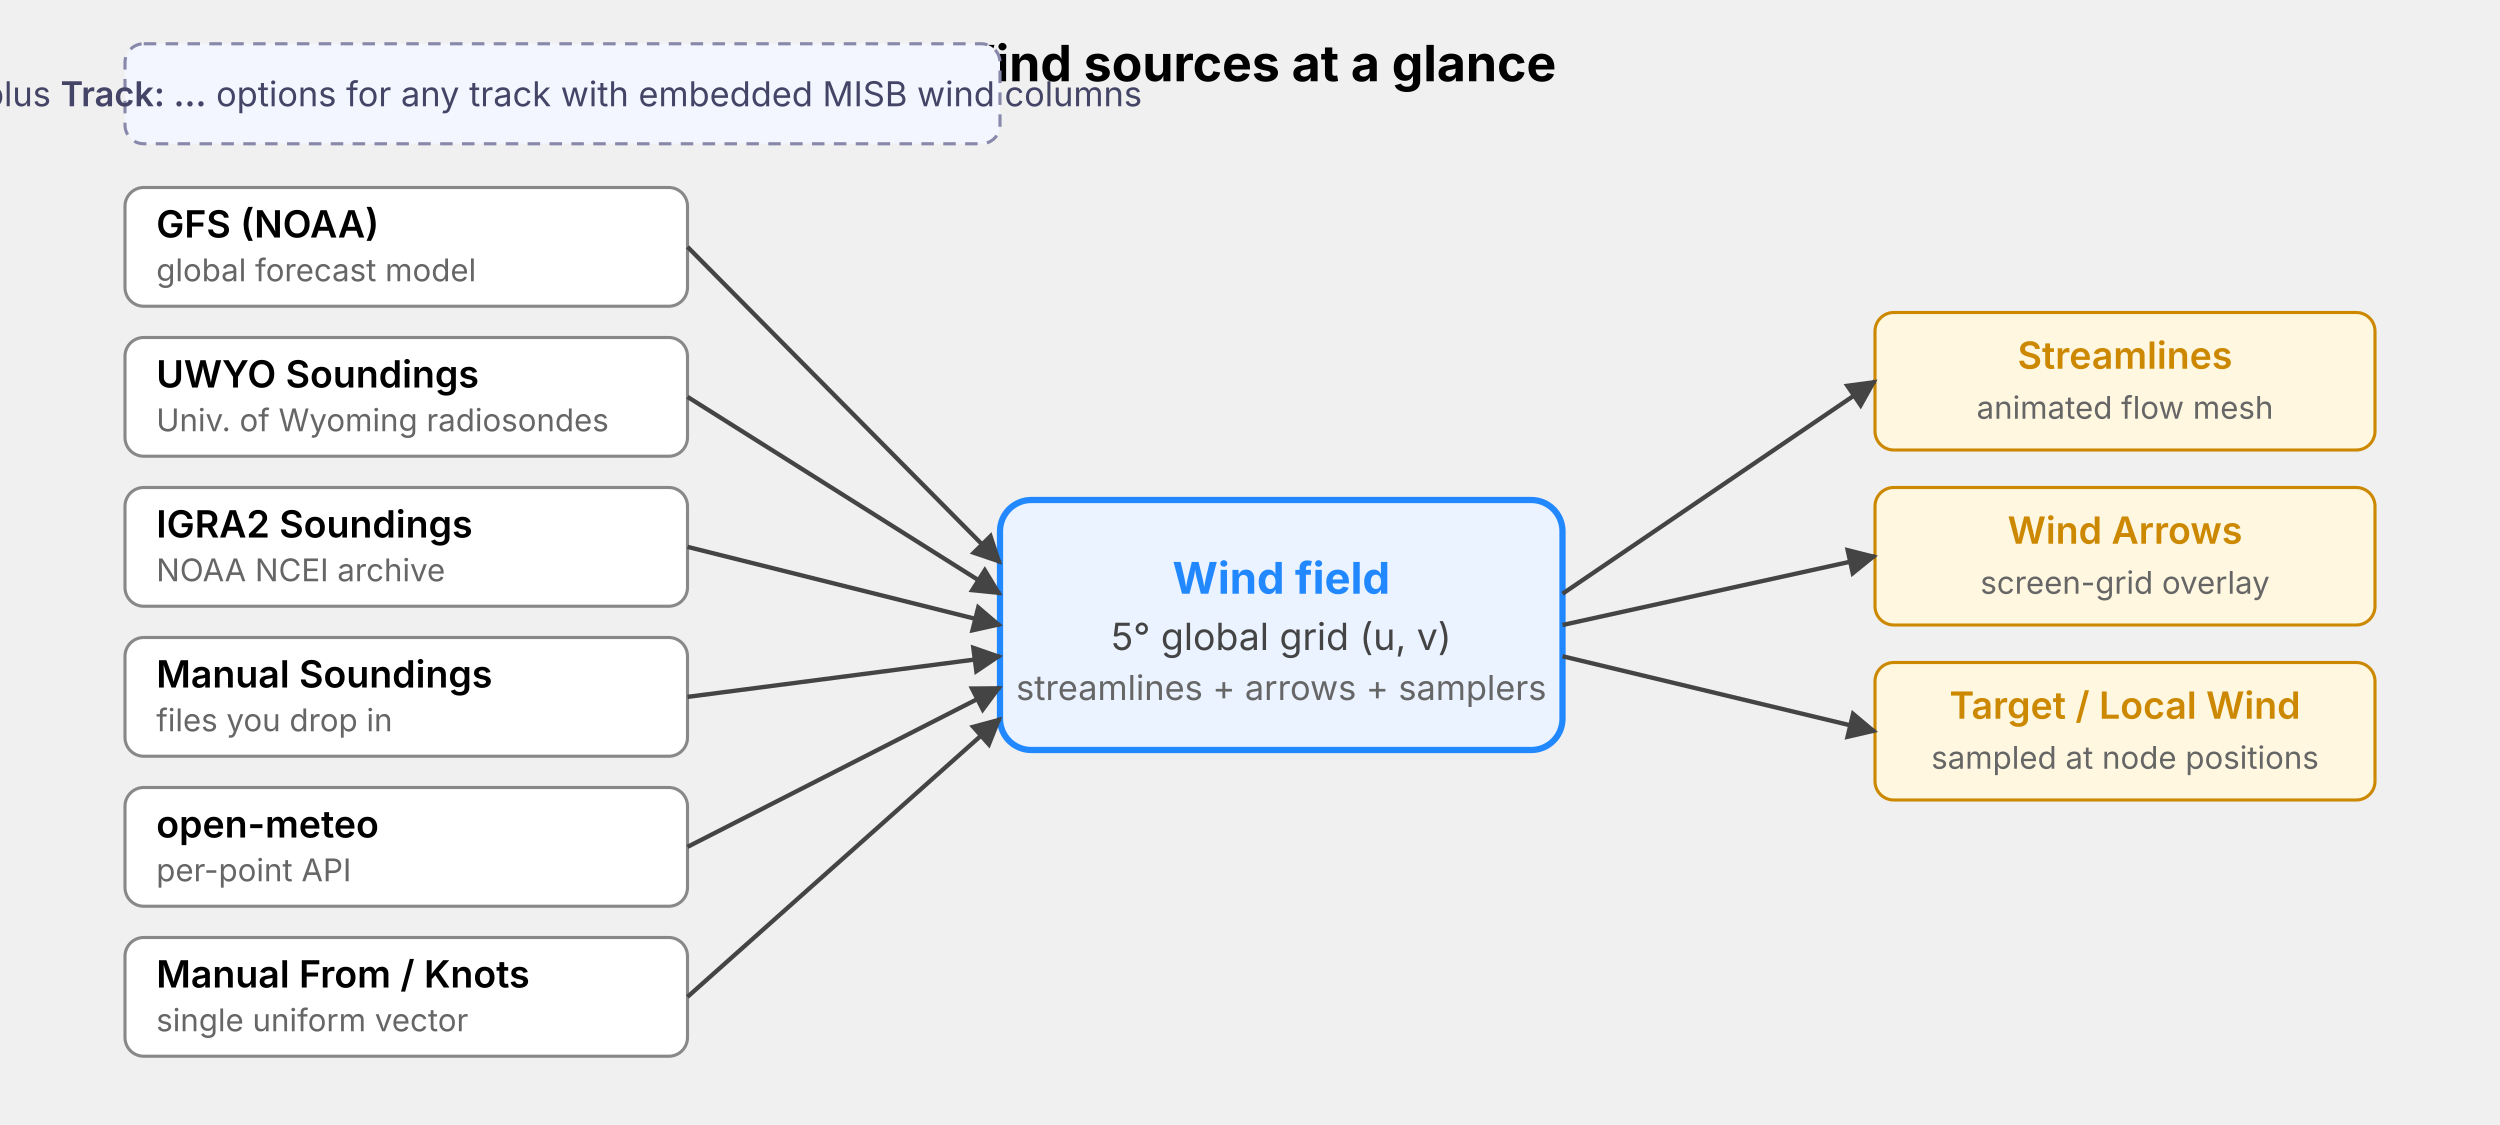
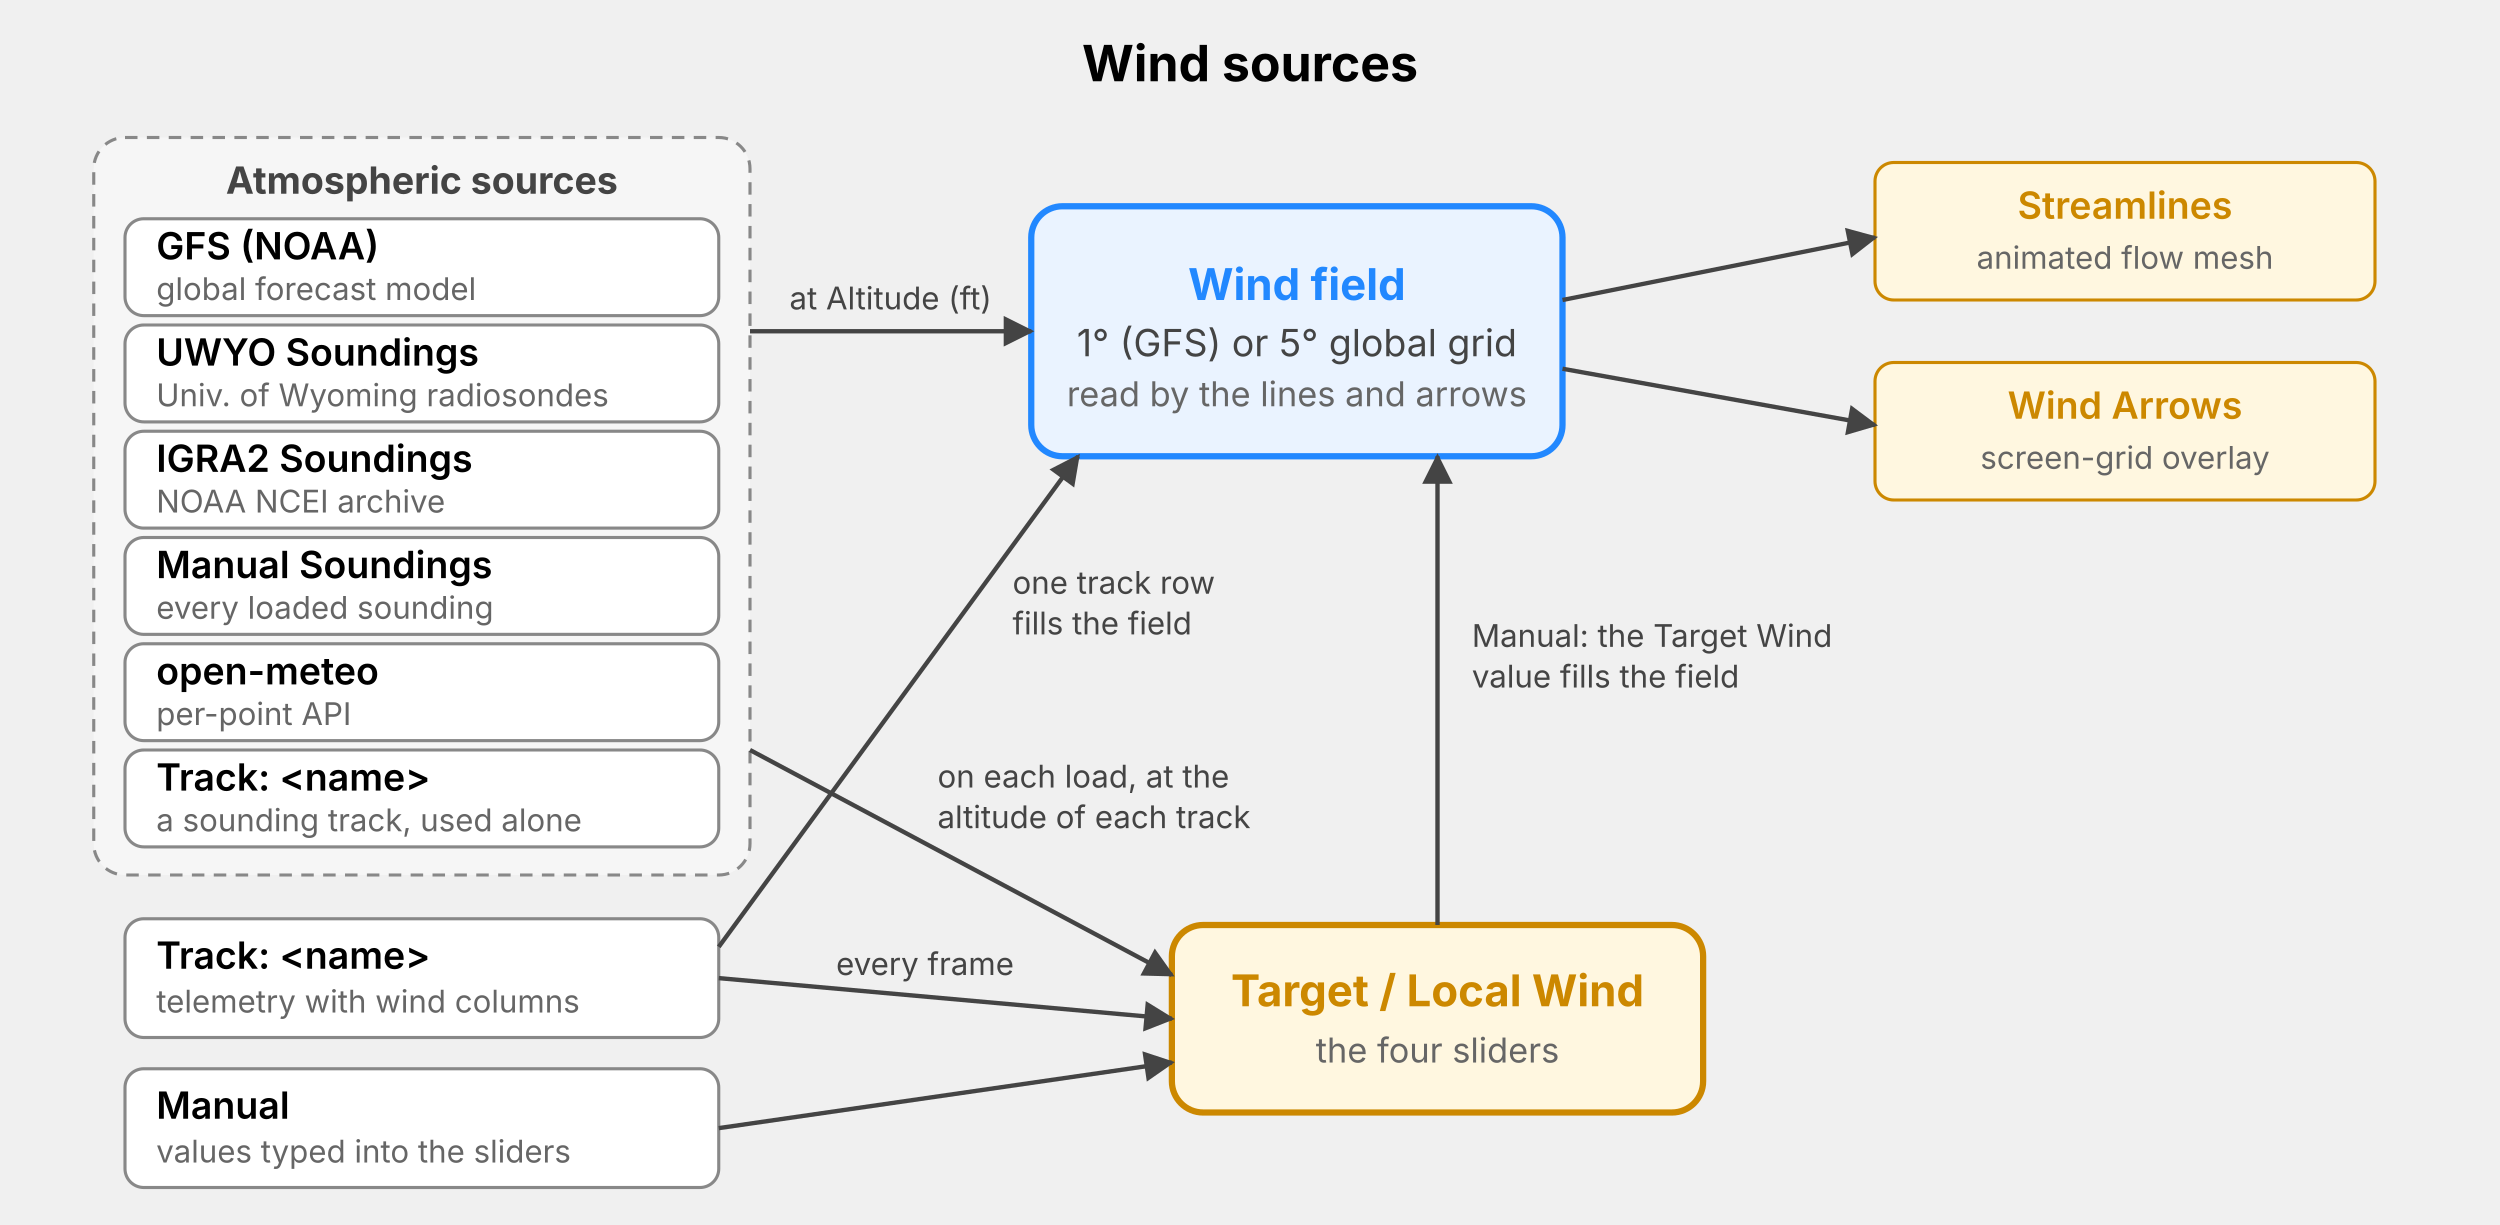
- <svg xmlns="http://www.w3.org/2000/svg" viewBox="0 0 800 360" font-family="-apple-system, system-ui, sans-serif" font-size="12">
+ <svg xmlns="http://www.w3.org/2000/svg" viewBox="0 0 800 392" font-family="-apple-system, system-ui, sans-serif" font-size="12">
  <defs>
    <marker id="ar" viewBox="0 0 10 10" refX="9" refY="5" markerWidth="7" markerHeight="7" orient="auto">
      <path d="M0,0 L10,5 L0,10 z" fill="#444" />
    </marker>
  </defs>
-   <text x="400" y="26" text-anchor="middle" font-size="16" font-weight="700">Wind sources at a glance</text>
-   <rect x="320" y="160" width="180" height="80" rx="10" fill="#eaf3ff" stroke="#28f" stroke-width="2" />
-   <text x="410" y="190" text-anchor="middle" font-size="14" font-weight="700" fill="#28f">Wind field</text>
-   <text x="410" y="208" text-anchor="middle" fill="#444">5° global grid (u, v)</text>
-   <text x="410" y="224" text-anchor="middle" fill="#666" font-size="11">streamlines + arrows + samplers</text>
+   <text x="400" y="26" text-anchor="middle" font-size="16" font-weight="700">Wind sources</text>
+   <rect x="30" y="44" width="210" height="236" rx="10" fill="#f6f6f6" stroke="#888" stroke-dasharray="4 3" />
+   <text x="135" y="62" text-anchor="middle" font-weight="700" fill="#444">Atmospheric sources</text>
  <g font-size="12">
-     <rect x="40" y="60" width="180" height="38" rx="6" fill="#fff" stroke="#888" />
-     <text x="50" y="76" font-weight="600">GFS (NOAA)</text>
-     <text x="50" y="90" font-size="10" fill="#666">global forecast model</text>
-     <rect x="40" y="108" width="180" height="38" rx="6" fill="#fff" stroke="#888" />
-     <text x="50" y="124" font-weight="600">UWYO Soundings</text>
-     <text x="50" y="138" font-size="10" fill="#666">Univ. of Wyoming radiosondes</text>
-     <rect x="40" y="156" width="180" height="38" rx="6" fill="#fff" stroke="#888" />
-     <text x="50" y="172" font-weight="600">IGRA2 Soundings</text>
-     <text x="50" y="186" font-size="10" fill="#666">NOAA NCEI archive</text>
-     <rect x="40" y="204" width="180" height="38" rx="6" fill="#fff" stroke="#888" />
-     <text x="50" y="220" font-weight="600">Manual Soundings</text>
-     <text x="50" y="234" font-size="10" fill="#666">files you drop in</text>
-     <rect x="40" y="252" width="180" height="38" rx="6" fill="#fff" stroke="#888" />
-     <text x="50" y="268" font-weight="600">open-meteo</text>
-     <text x="50" y="282" font-size="10" fill="#666">per-point API</text>
-     <rect x="40" y="300" width="180" height="38" rx="6" fill="#fff" stroke="#888" />
-     <text x="50" y="316" font-weight="600">Manual From / Knots</text>
-     <text x="50" y="330" font-size="10" fill="#666">single uniform vector</text>
-   </g>
-   <g stroke="#444" stroke-width="1.4" fill="none" marker-end="url(#ar)">
-     <line x1="220" y1="79" x2="320" y2="180" />
-     <line x1="220" y1="127" x2="320" y2="190" />
-     <line x1="220" y1="175" x2="320" y2="200" />
-     <line x1="220" y1="223" x2="320" y2="210" />
-     <line x1="220" y1="271" x2="320" y2="220" />
-     <line x1="220" y1="319" x2="320" y2="230" />
+     <rect x="40" y="70" width="190" height="31" rx="6" fill="#fff" stroke="#888" />
+     <text x="50" y="83" font-weight="600">GFS (NOAA)</text>
+     <text x="50" y="96" font-size="10" fill="#666">global forecast model</text>
+     <rect x="40" y="104" width="190" height="31" rx="6" fill="#fff" stroke="#888" />
+     <text x="50" y="117" font-weight="600">UWYO Soundings</text>
+     <text x="50" y="130" font-size="10" fill="#666">Univ. of Wyoming radiosondes</text>
+     <rect x="40" y="138" width="190" height="31" rx="6" fill="#fff" stroke="#888" />
+     <text x="50" y="151" font-weight="600">IGRA2 Soundings</text>
+     <text x="50" y="164" font-size="10" fill="#666">NOAA NCEI archive</text>
+     <rect x="40" y="172" width="190" height="31" rx="6" fill="#fff" stroke="#888" />
+     <text x="50" y="185" font-weight="600">Manual Soundings</text>
+     <text x="50" y="198" font-size="10" fill="#666">every loaded sounding</text>
+     <rect x="40" y="206" width="190" height="31" rx="6" fill="#fff" stroke="#888" />
+     <text x="50" y="219" font-weight="600">open-meteo</text>
+     <text x="50" y="232" font-size="10" fill="#666">per-point API</text>
+     <rect x="40" y="240" width="190" height="31" rx="6" fill="#fff" stroke="#888" />
+     <text x="50" y="253" font-weight="600">Track: &lt;name&gt;</text>
+     <text x="50" y="266" font-size="10" fill="#666">a sounding track, used alone</text>
  </g>
  <g font-size="12">
-     <rect x="600" y="100" width="160" height="44" rx="6" fill="#fff7e0" stroke="#c80" />
-     <text x="680" y="118" text-anchor="middle" font-weight="600" fill="#c80">Streamlines</text>
-     <text x="680" y="134" text-anchor="middle" font-size="10" fill="#666">animated flow mesh</text>
-     <rect x="600" y="156" width="160" height="44" rx="6" fill="#fff7e0" stroke="#c80" />
-     <text x="680" y="174" text-anchor="middle" font-weight="600" fill="#c80">Wind Arrows</text>
-     <text x="680" y="190" text-anchor="middle" font-size="10" fill="#666">screen-grid overlay</text>
-     <rect x="600" y="212" width="160" height="44" rx="6" fill="#fff7e0" stroke="#c80" />
-     <text x="680" y="230" text-anchor="middle" font-weight="600" fill="#c80">Target / Local Wind</text>
-     <text x="680" y="246" text-anchor="middle" font-size="10" fill="#666">sampled at node positions</text>
+     <rect x="40" y="294" width="190" height="38" rx="6" fill="#fff" stroke="#888" />
+     <text x="50" y="310" font-weight="600">Track: &lt;name&gt;</text>
+     <text x="50" y="324" font-size="10" fill="#666">telemetry with wind columns</text>
+     <rect x="40" y="342" width="190" height="38" rx="6" fill="#fff" stroke="#888" />
+     <text x="50" y="358" font-weight="600">Manual</text>
+     <text x="50" y="372" font-size="10" fill="#666">values typed into the sliders</text>
  </g>
+   <rect x="330" y="66" width="170" height="80" rx="10" fill="#eaf3ff" stroke="#28f" stroke-width="2" />
+   <text x="415" y="96" text-anchor="middle" font-size="14" font-weight="700" fill="#28f">Wind field</text>
+   <text x="415" y="114" text-anchor="middle" fill="#444">1° (GFS) or 5° global grid</text>
+   <text x="415" y="130" text-anchor="middle" fill="#666" font-size="11">read by the lines and arrows</text>
+   <g font-size="12">
+     <rect x="600" y="52" width="160" height="44" rx="6" fill="#fff7e0" stroke="#c80" />
+     <text x="680" y="70" text-anchor="middle" font-weight="600" fill="#c80">Streamlines</text>
+     <text x="680" y="86" text-anchor="middle" font-size="10" fill="#666">animated flow mesh</text>
+     <rect x="600" y="116" width="160" height="44" rx="6" fill="#fff7e0" stroke="#c80" />
+     <text x="680" y="134" text-anchor="middle" font-weight="600" fill="#c80">Wind Arrows</text>
+     <text x="680" y="150" text-anchor="middle" font-size="10" fill="#666">screen-grid overlay</text>
+   </g>
+   <rect x="375" y="296" width="170" height="60" rx="10" fill="#fff7e0" stroke="#c80" stroke-width="2" />
+   <text x="460" y="322" text-anchor="middle" font-size="14" font-weight="700" fill="#c80">Target / Local Wind</text>
+   <text x="460" y="340" text-anchor="middle" fill="#666" font-size="11">the four sliders</text>
  <g stroke="#444" stroke-width="1.4" fill="none" marker-end="url(#ar)">
-     <line x1="500" y1="190" x2="600" y2="122" />
-     <line x1="500" y1="200" x2="600" y2="178" />
-     <line x1="500" y1="210" x2="600" y2="234" />
+     <line x1="240" y1="106" x2="330" y2="106" />
+     <line x1="240" y1="240" x2="375" y2="312" />
+     <line x1="230" y1="313" x2="375" y2="326" />
+     <line x1="230" y1="361" x2="375" y2="340" />
+     <line x1="460" y1="296" x2="460" y2="146" />
+     <line x1="230" y1="303" x2="345" y2="146" />
+     <line x1="500" y1="96" x2="600" y2="76" />
+     <line x1="500" y1="118" x2="600" y2="136" />
  </g>
-   <rect x="40" y="14" width="280" height="32" rx="6" fill="#f3f6ff" stroke="#88a" stroke-dasharray="4 3" />
-   <text x="180" y="34" text-anchor="middle" font-size="11" fill="#446">
-     plus <tspan font-weight="600">Track: …</tspan> options for any track with embedded MISB wind columns
-   </text>
+   <g font-size="10" fill="#444">
+     <text x="285" y="99" text-anchor="middle">at Altitude (ft)</text>
+     <text x="300" y="252">on each load, at the</text>
+     <text x="300" y="265">altitude of each track</text>
+     <text x="296" y="312" text-anchor="middle">every frame</text>
+     <text x="324" y="190">one track row</text>
+     <text x="324" y="203">fills the field</text>
+     <text x="471" y="207">Manual: the Target Wind</text>
+     <text x="471" y="220">value fills the field</text>
+   </g>
</svg>
